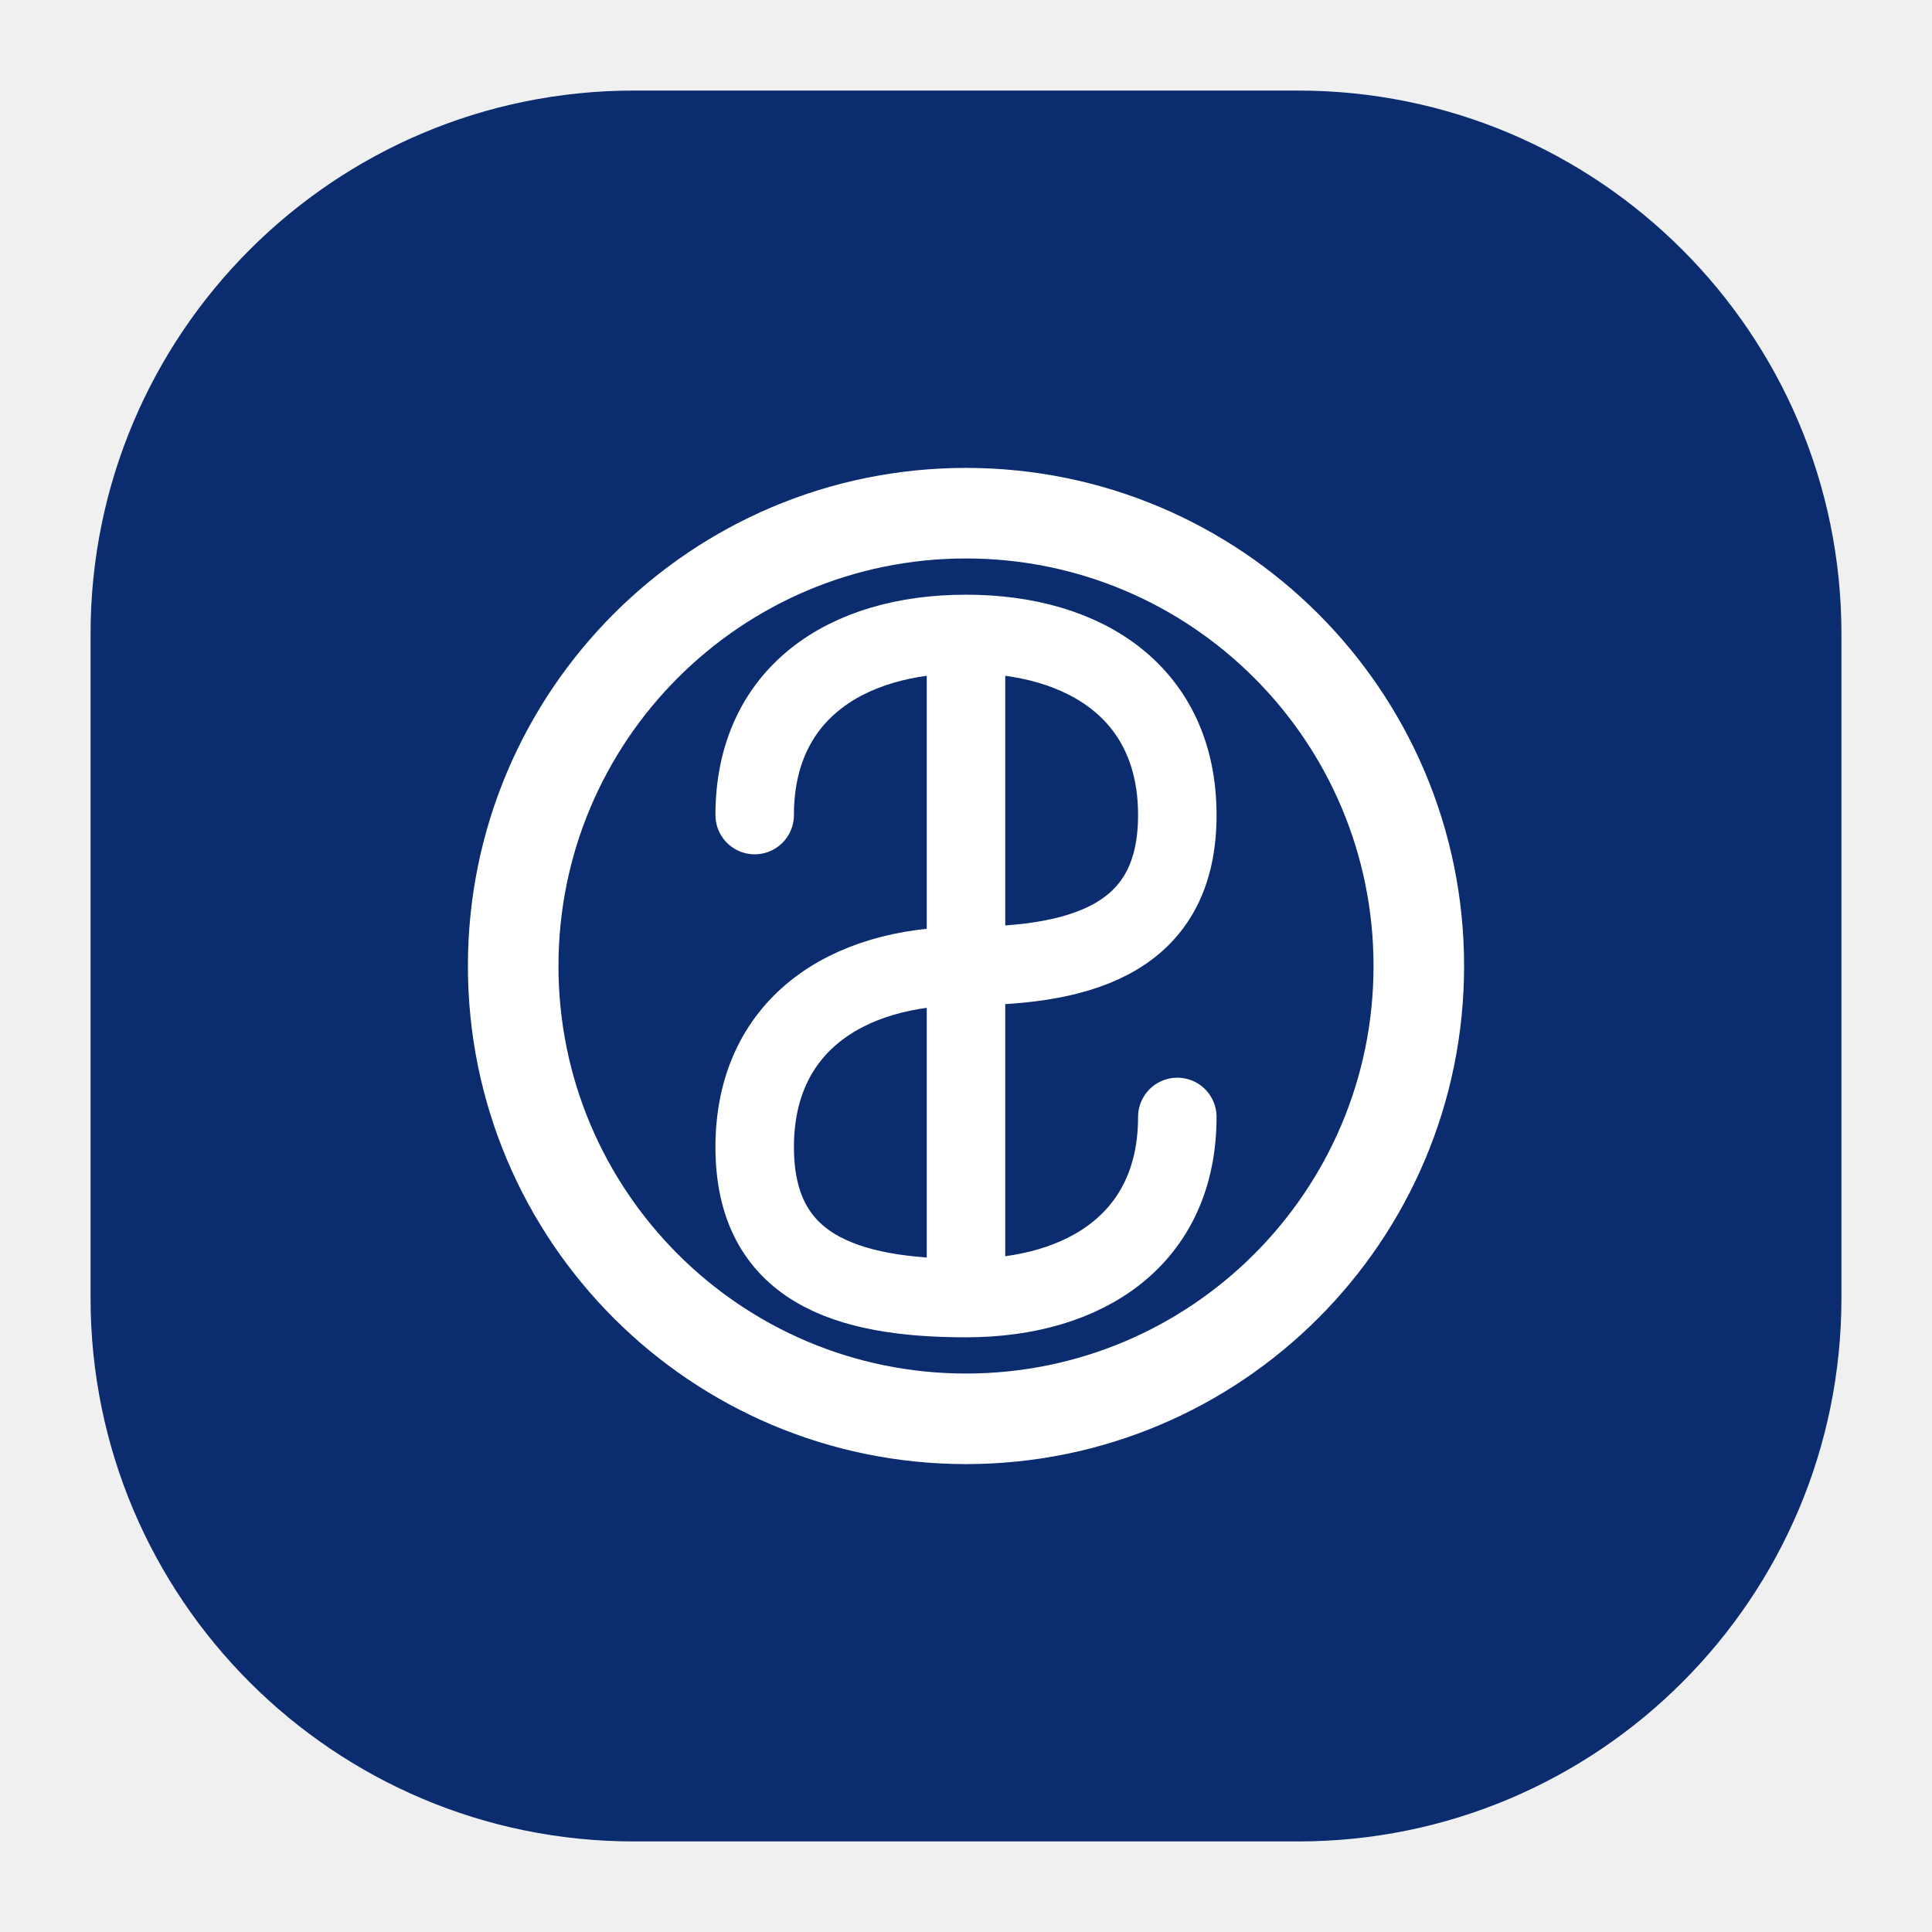
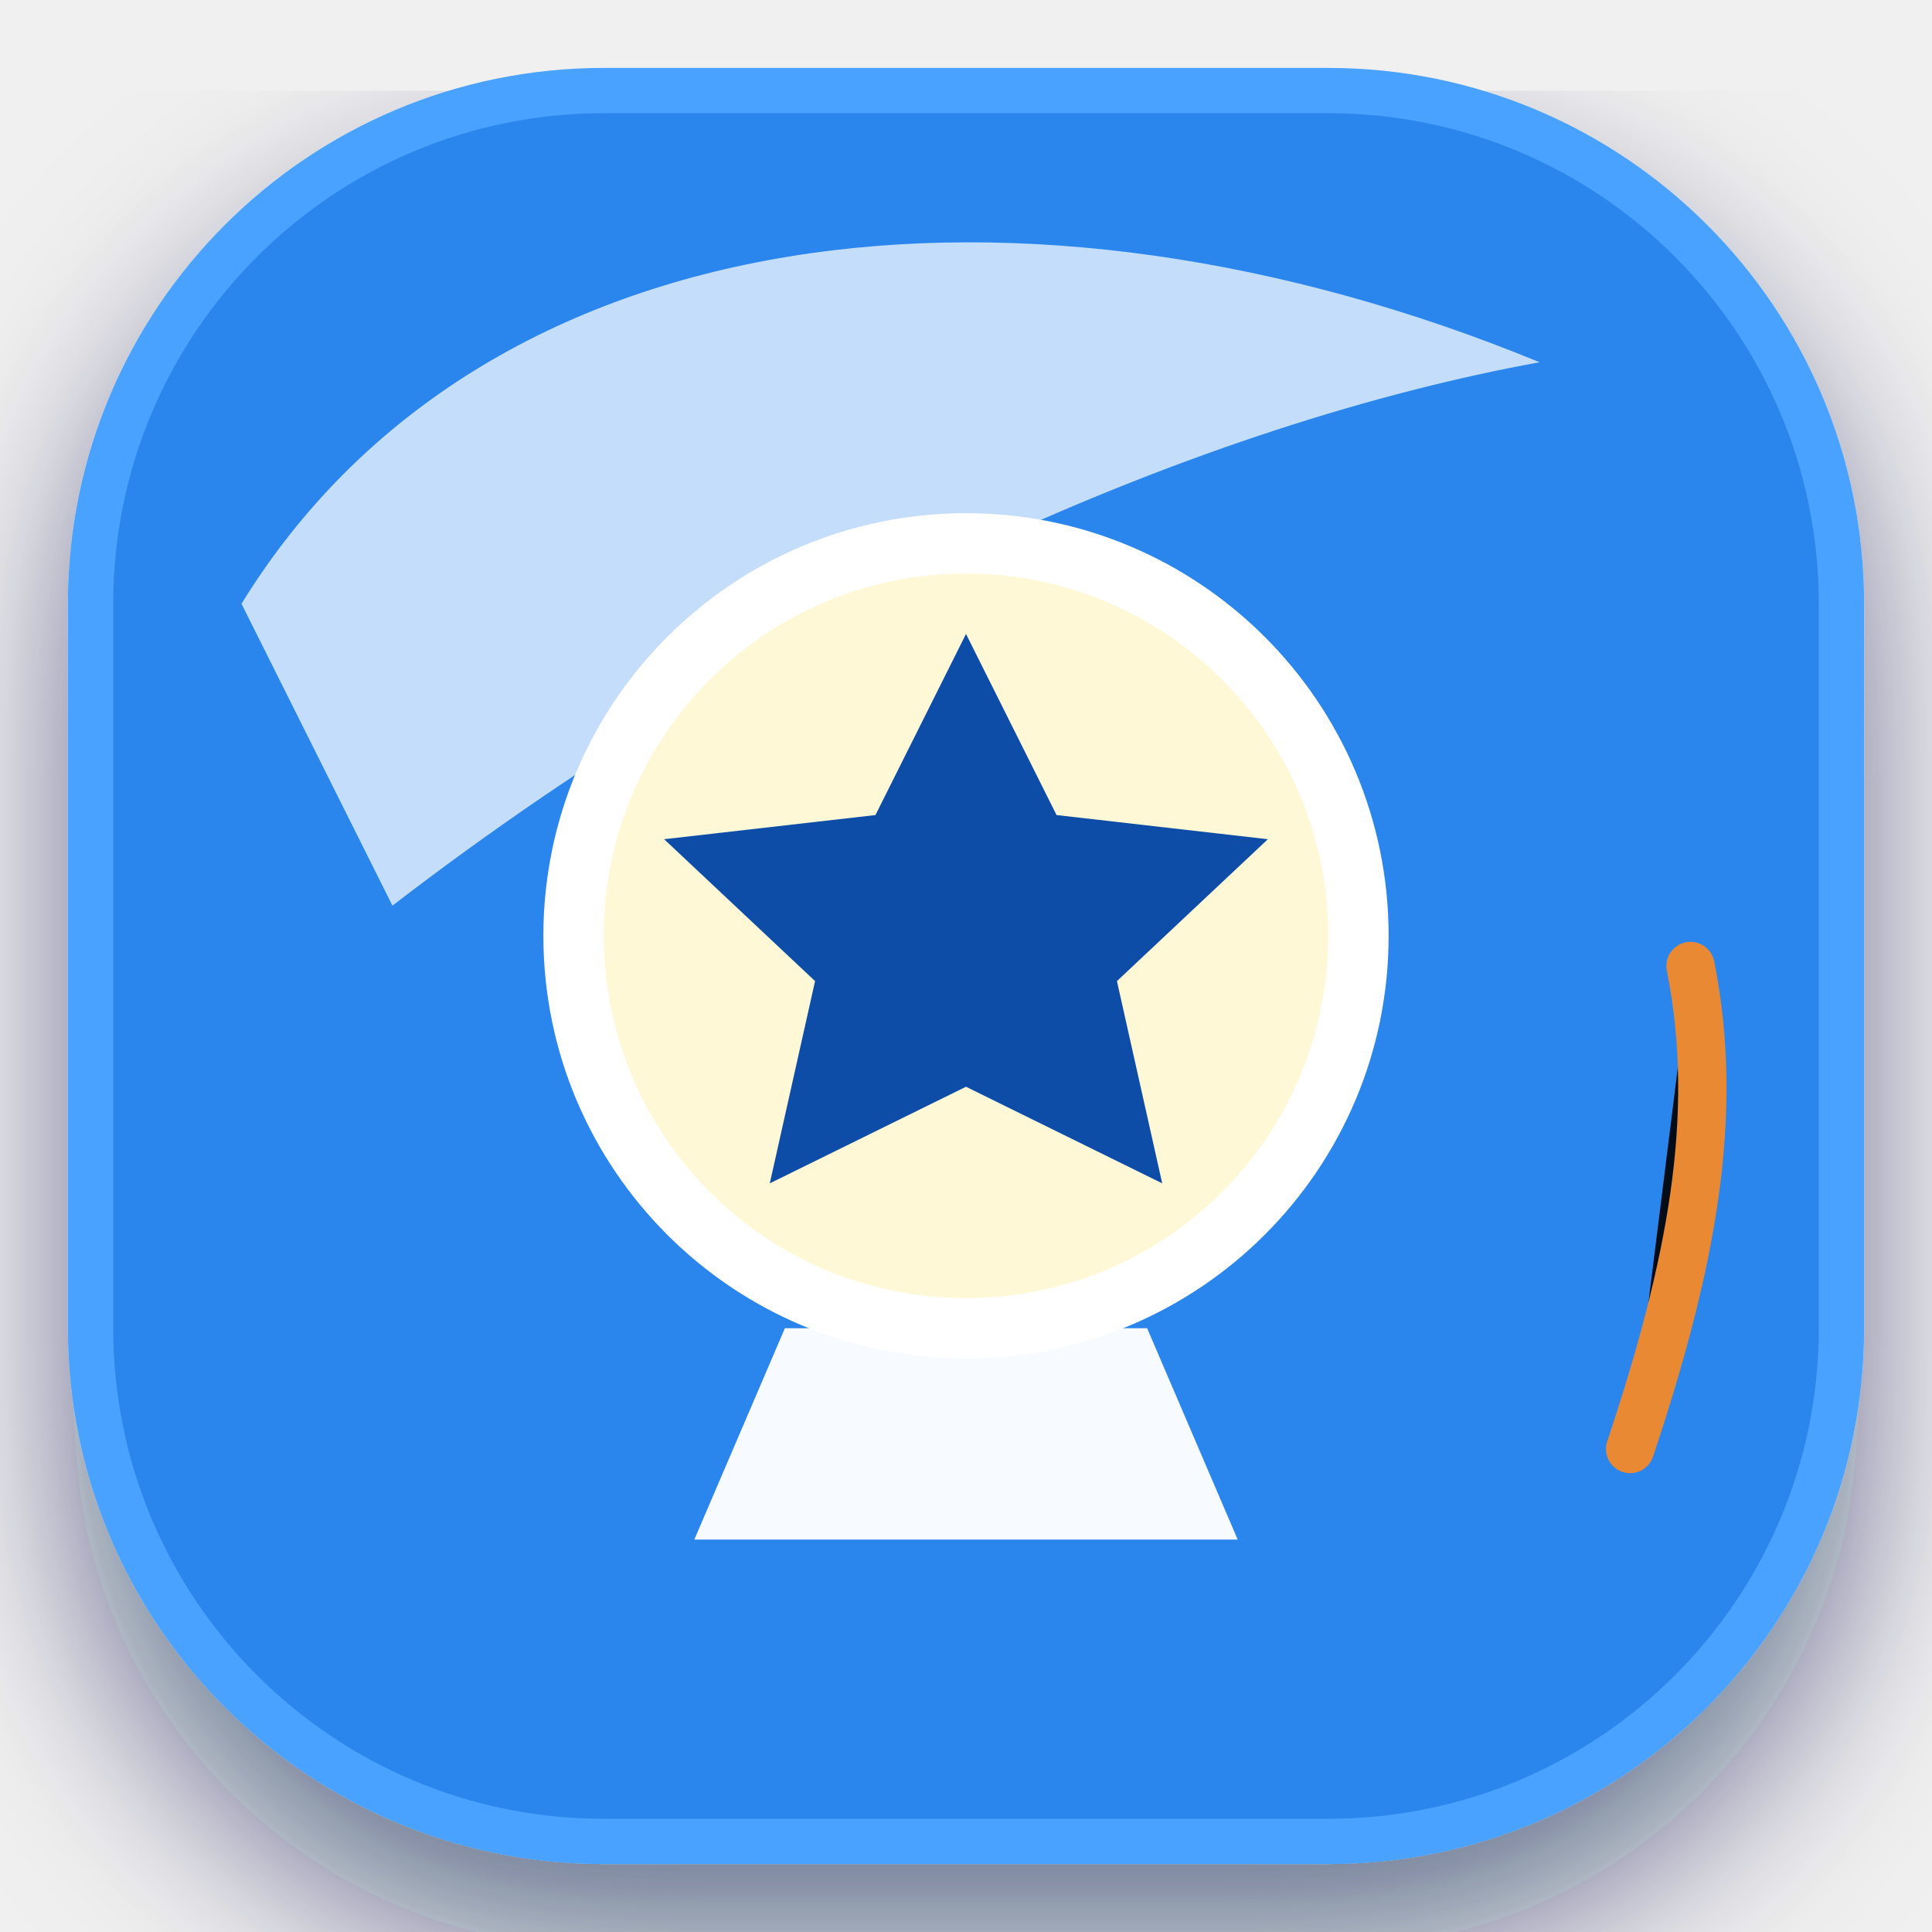
<svg xmlns="http://www.w3.org/2000/svg" viewBox="0 0 64 64">
-   <rect x="3" y="3" width="58" height="58" rx="18" fill="#0C2C70" />
-   <circle cx="32" cy="32" r="15" fill="none" stroke="#fff" stroke-width="3" />
-   <path d="M32 21v22M25 27c0-4 3-6 7-6s7 2 7 6-3 5-7 5-7 2-7 6 3 5 7 5 7-2 7-6" fill="none" stroke="#fff" stroke-width="2.6" stroke-linecap="round" />
+   <defs>
+     <linearGradient id="b" x1="8" y1="5" x2="55" y2="59">
+       <stop stop-color="#2c86ed" />
+       <stop offset=".42" stop-color="#0d3f9a" />
+       <stop offset="1" stop-color="#031536" />
+     </linearGradient>
+     <linearGradient id="h" x1="12" y1="7" x2="42" y2="35">
+       <stop stop-color="#fff" stop-opacity=".72" />
+       <stop offset="1" stop-color="#fff" stop-opacity="0" />
+     </linearGradient>
+     <linearGradient id="g" x1="22" y1="18" x2="43" y2="46">
+       <stop stop-color="#fff8d7" />
+       <stop offset="1" stop-color="#ffb455" />
+     </linearGradient>
+     <filter id="s">
+       <feDropShadow dx="0" dy="3" stdDeviation="3" flood-color="#001b48" flood-opacity=".55" />
+     </filter>
+   </defs>
+   <rect x="3" y="3" width="58" height="58" rx="17" fill="url(#b)" stroke="#49a2ff" stroke-width="1.5" filter="url(#s)" />
+   <path d="M8 20C16 7 34 5 51 12c-11 2-25 8-38 18z" fill="url(#h)" />
+   <path d="M54 48c2-6 3-11 2-16" stroke="#ff8a1f" stroke-width="1.6" stroke-linecap="round" opacity=".9" />
+   <circle cx="32" cy="31" r="13" fill="url(#g)" stroke="#fff" stroke-width="2" />
+   <path d="m32 21 3 6 7 .8-5 4.7 1.5 6.7L32 36l-6.5 3.2L27 32.5l-5-4.7 7-.8z" fill="#0d4da8" />
+   <path d="M26 44h12l3 7H23z" fill="#fff" opacity=".96" />
</svg>
